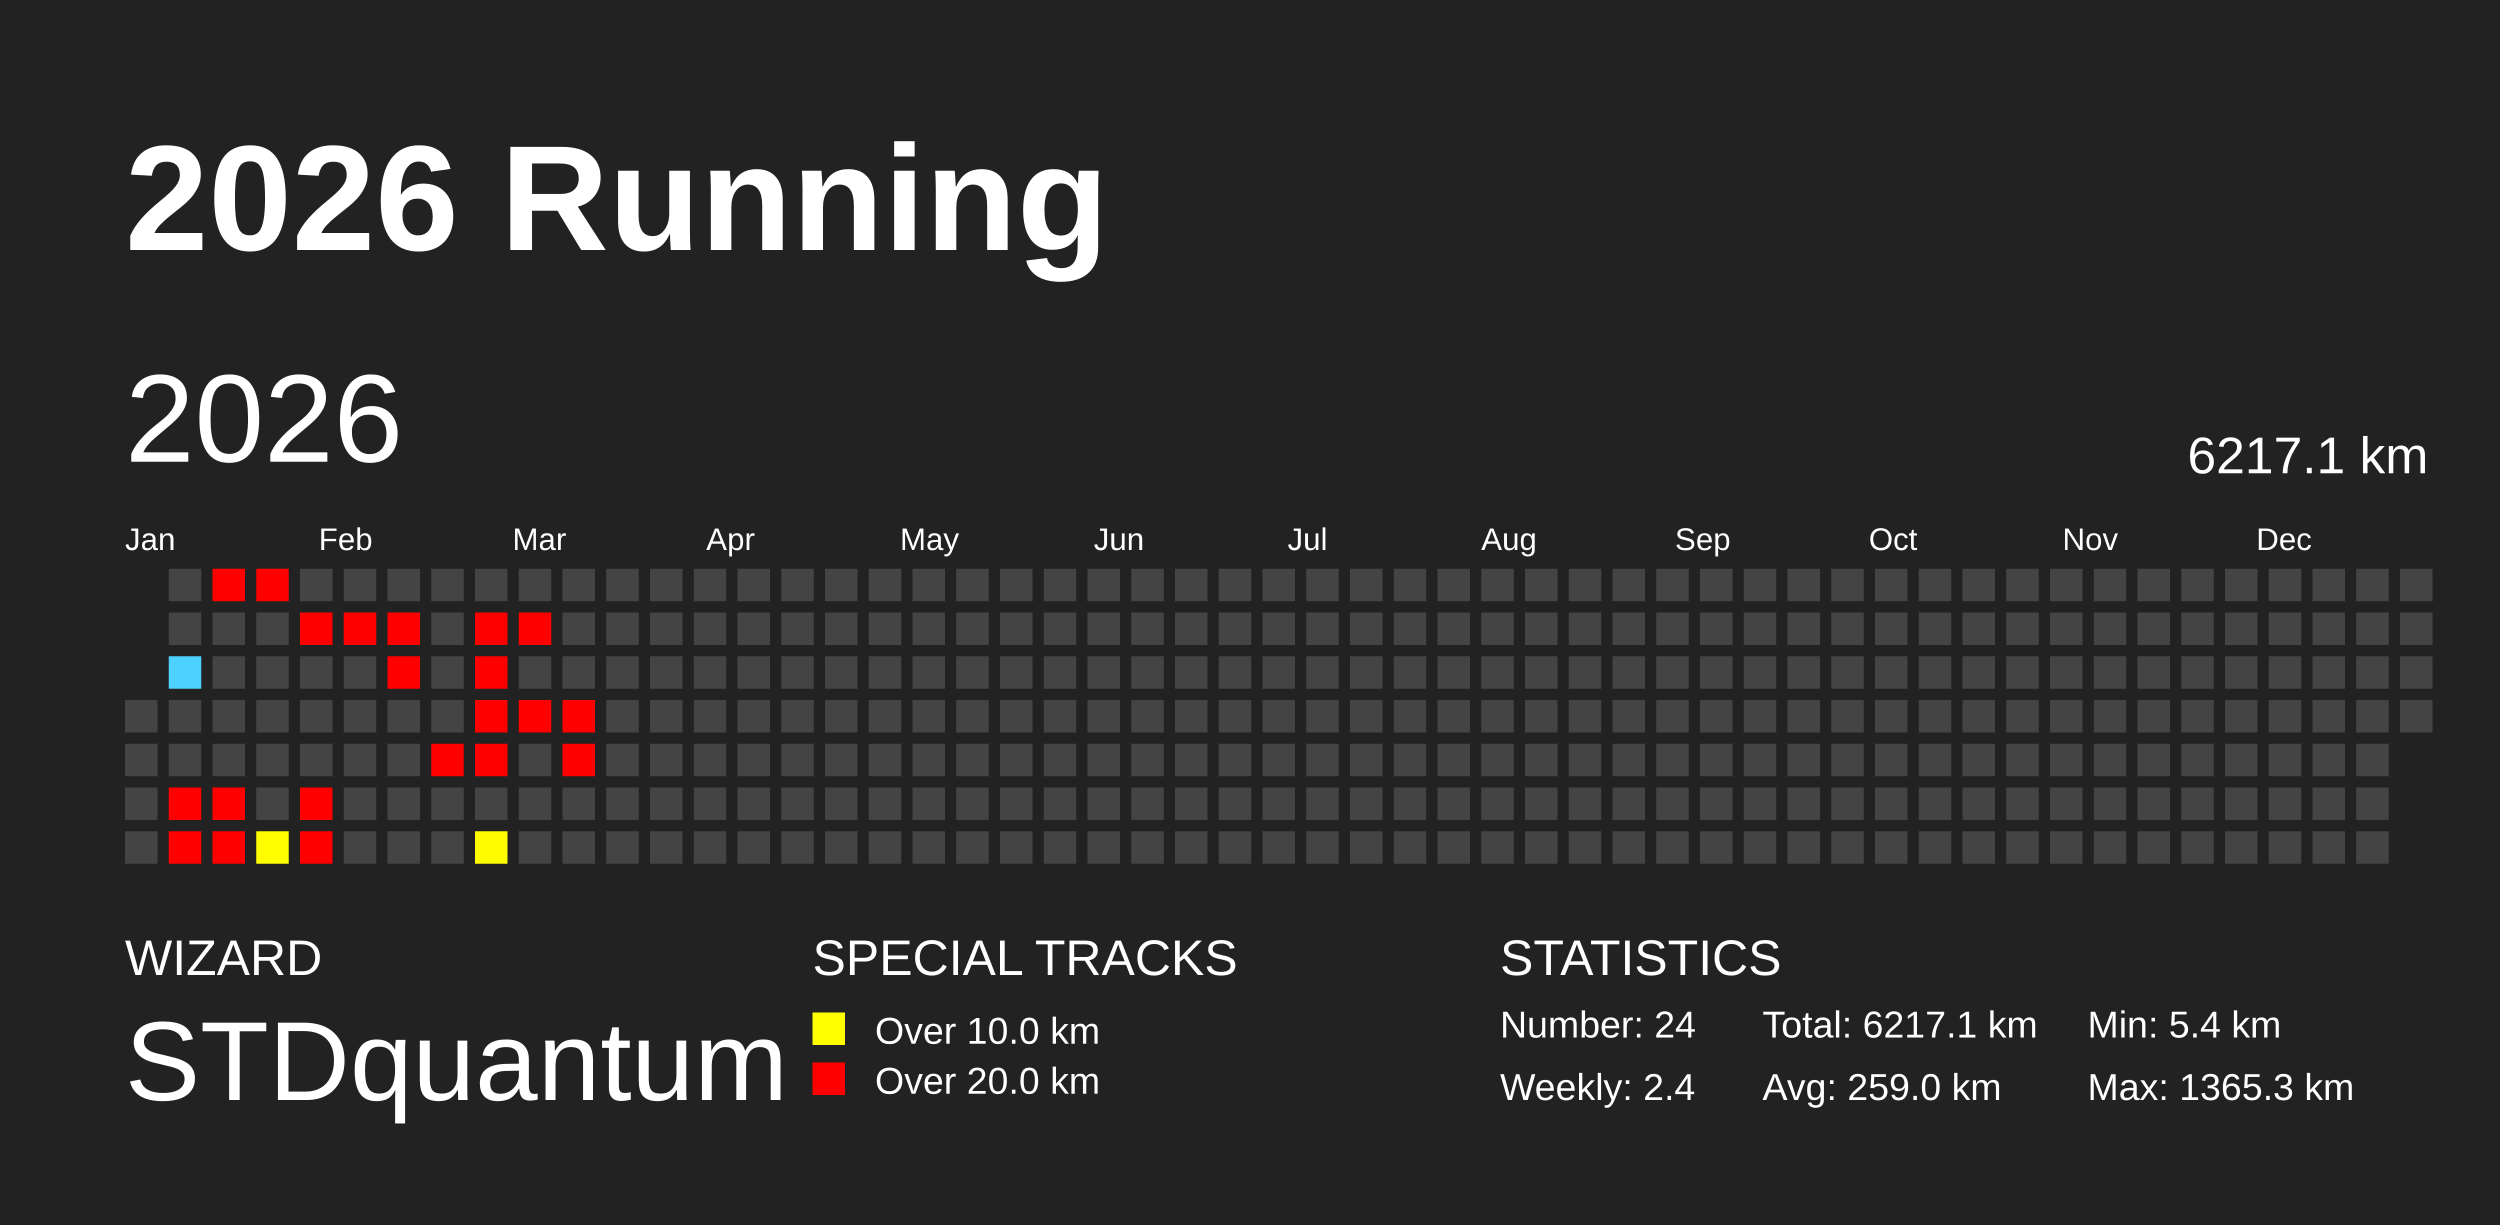
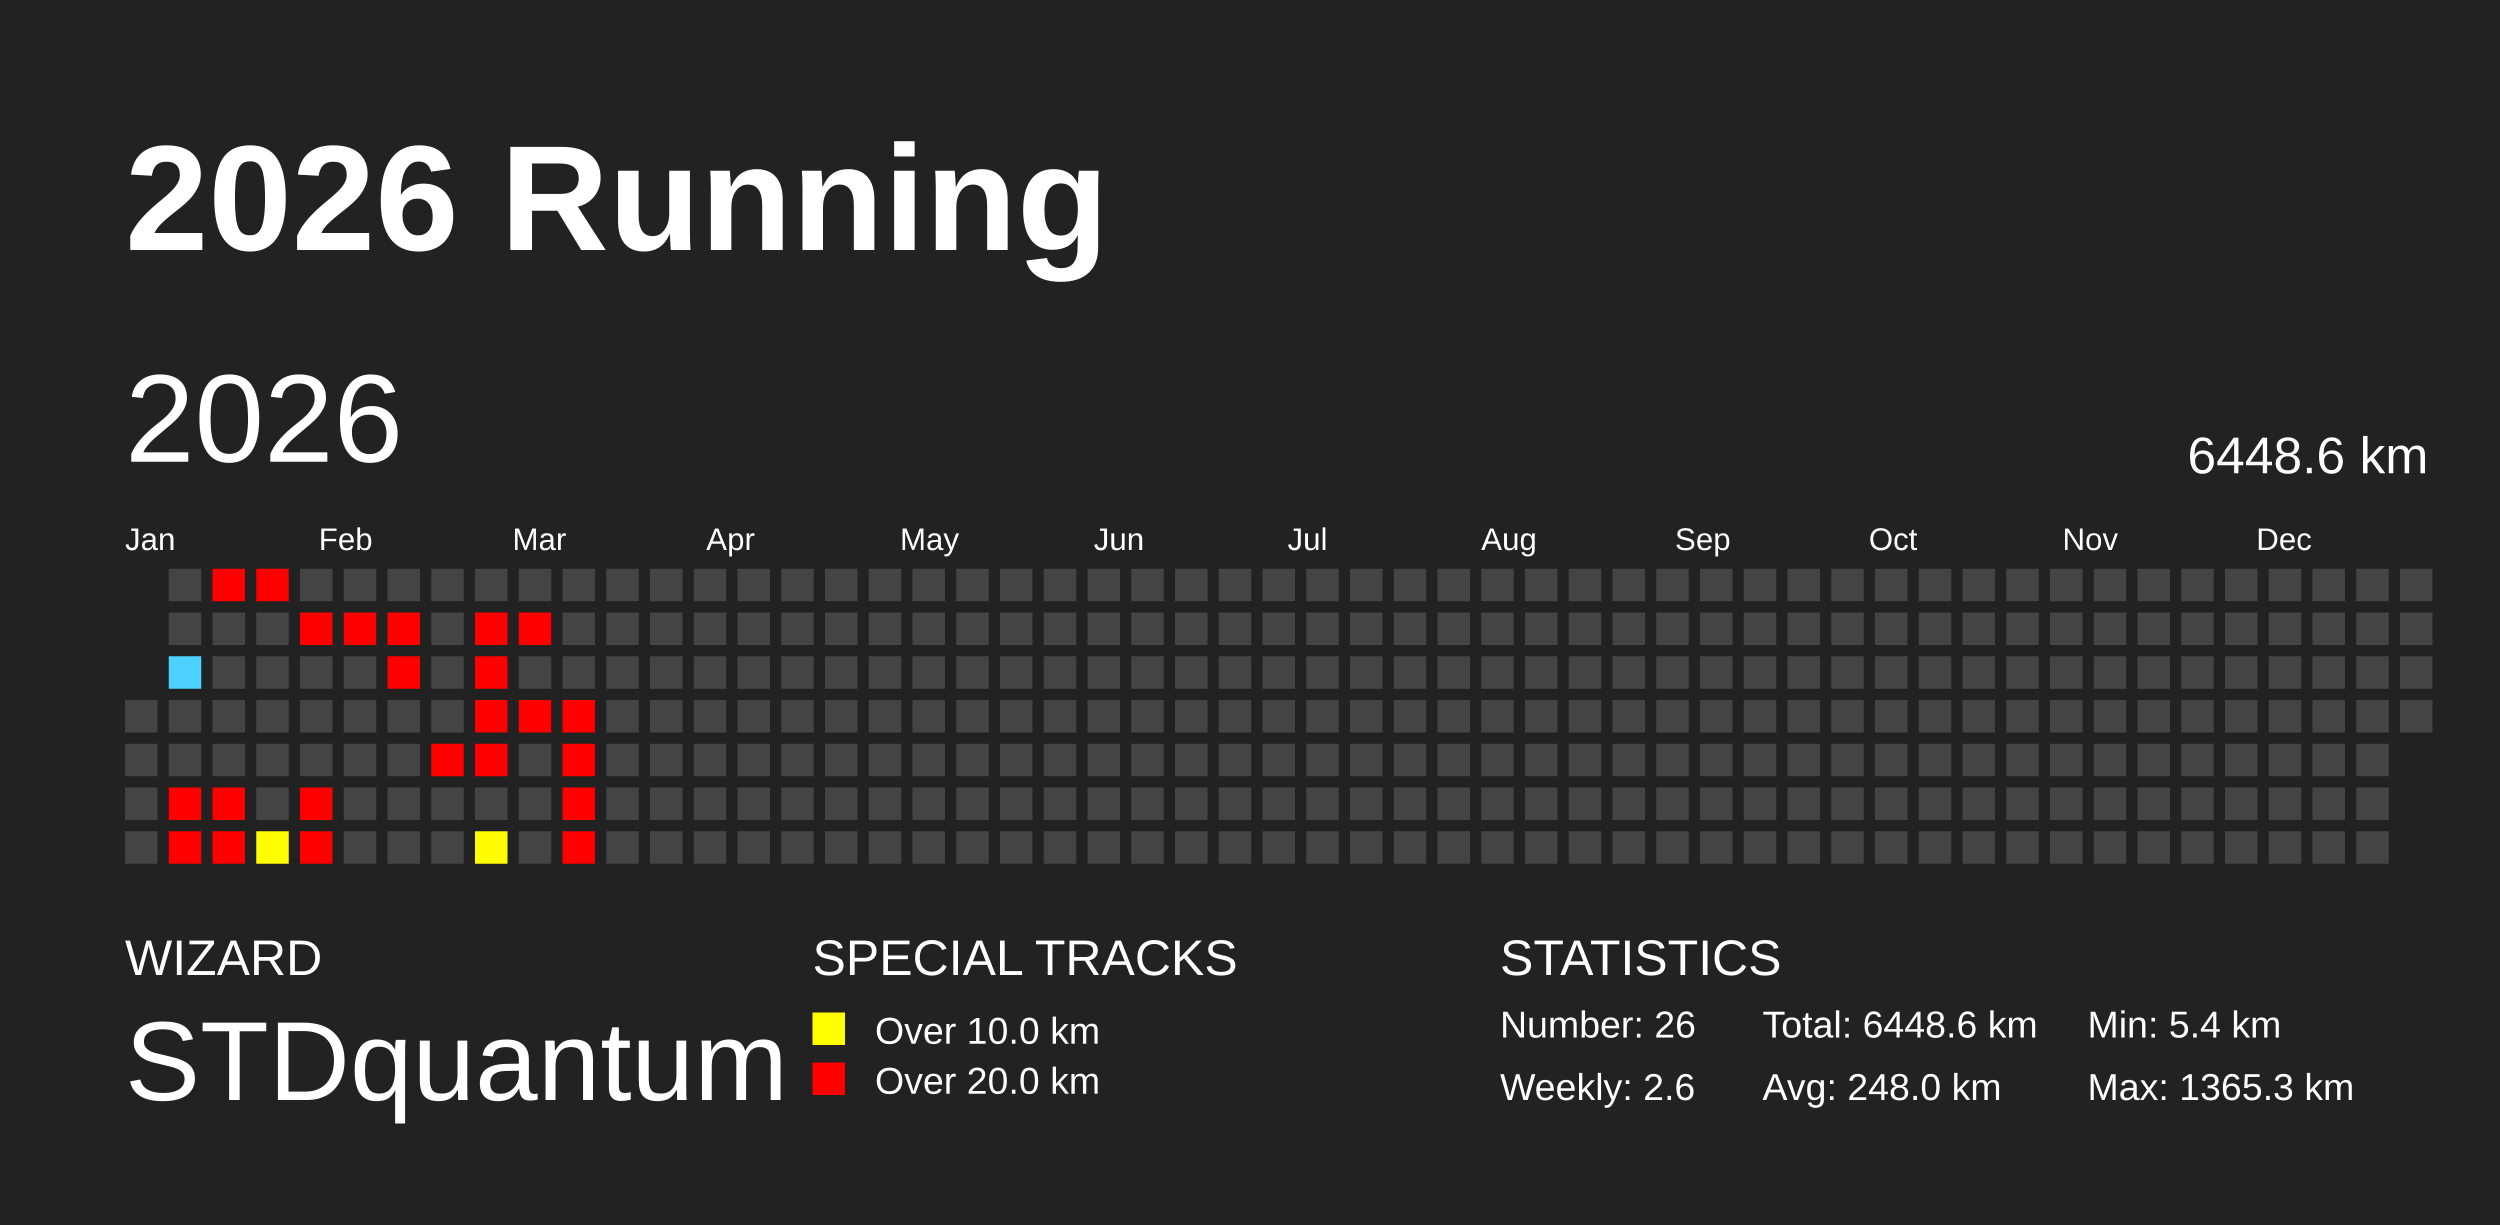
<svg xmlns="http://www.w3.org/2000/svg" baseProfile="full" height="98mm" version="1.1" viewBox="0,0,200,98" width="200mm">
  <defs />
  <rect fill="#222222" height="98" width="200" x="0" y="0" />
  <text fill="#FFFFFF" style="font-size:12px; font-family:Arial; font-weight:bold;" x="10" y="20">2026 Running</text>
  <text fill="#FFFFFF" style="font-size:4px; font-family:Arial" x="10" y="78">WIZARD</text>
  <text fill="#FFFFFF" style="font-size:9px; font-family:Arial" x="10" y="88">STDquantum</text>
  <text fill="#FFFFFF" style="font-size:4px; font-family:Arial" x="65" y="78">SPECIAL TRACKS</text>
  <rect fill="yellow" height="2.6" width="2.6" x="65" y="81" />
  <text fill="#FFFFFF" style="font-size:3px; font-family:Arial" x="70" y="83.5">Over 10.0 km</text>
  <rect fill="red" height="2.6" width="2.6" x="65" y="85" />
  <text fill="#FFFFFF" style="font-size:3px; font-family:Arial" x="70" y="87.5">Over 20.0 km</text>
  <text fill="#FFFFFF" style="font-size:4px; font-family:Arial" x="120" y="78">STATISTICS</text>
-   <text fill="#FFFFFF" style="font-size:3px; font-family:Arial" x="120" y="83">Number: 24</text>
-   <text fill="#FFFFFF" style="font-size:3px; font-family:Arial" x="120" y="88">Weekly: 2.4</text>
-   <text fill="#FFFFFF" style="font-size:3px; font-family:Arial" x="141" y="83">Total: 6217.1 km</text>
-   <text fill="#FFFFFF" style="font-size:3px; font-family:Arial" x="141" y="88">Avg: 259.0 km</text>
+   <text fill="#FFFFFF" style="font-size:3px; font-family:Arial" x="120" y="83">Number: 26</text>
+   <text fill="#FFFFFF" style="font-size:3px; font-family:Arial" x="120" y="88">Weekly: 2.6</text>
+   <text fill="#FFFFFF" style="font-size:3px; font-family:Arial" x="141" y="83">Total: 6448.6 km</text>
+   <text fill="#FFFFFF" style="font-size:3px; font-family:Arial" x="141" y="88">Avg: 248.0 km</text>
  <text fill="#FFFFFF" style="font-size:3px; font-family:Arial" x="167" y="83">Min: 5.4 km</text>
  <text fill="#FFFFFF" style="font-size:3px; font-family:Arial" x="167" y="88">Max: 1365.3 km</text>
  <text dominant-baseline="hanging" fill="#FFFFFF" style="font-size:10.0px; font-family:Arial;" x="10" y="30">2026</text>
-   <text dominant-baseline="hanging" fill="#FFFFFF" style="font-size:4.125px; font-family:Arial;" x="175" y="35">6217.1 km</text>
+   <text dominant-baseline="hanging" fill="#FFFFFF" style="font-size:4.125px; font-family:Arial;" x="175" y="35">6448.6 km</text>
  <text fill="#FFFFFF" style="font-size:2.5px; font-family:Arial" x="10.0" y="44">Jan</text>
  <text fill="#FFFFFF" style="font-size:2.5px; font-family:Arial" x="25.5" y="44">Feb</text>
  <text fill="#FFFFFF" style="font-size:2.5px; font-family:Arial" x="41.0" y="44">Mar</text>
  <text fill="#FFFFFF" style="font-size:2.5px; font-family:Arial" x="56.5" y="44">Apr</text>
  <text fill="#FFFFFF" style="font-size:2.5px; font-family:Arial" x="72.0" y="44">May</text>
  <text fill="#FFFFFF" style="font-size:2.5px; font-family:Arial" x="87.5" y="44">Jun</text>
  <text fill="#FFFFFF" style="font-size:2.5px; font-family:Arial" x="103.0" y="44">Jul</text>
  <text fill="#FFFFFF" style="font-size:2.5px; font-family:Arial" x="118.5" y="44">Aug</text>
  <text fill="#FFFFFF" style="font-size:2.5px; font-family:Arial" x="134.0" y="44">Sep</text>
  <text fill="#FFFFFF" style="font-size:2.5px; font-family:Arial" x="149.5" y="44">Oct</text>
  <text fill="#FFFFFF" style="font-size:2.5px; font-family:Arial" x="165.0" y="44">Nov</text>
  <text fill="#FFFFFF" style="font-size:2.5px; font-family:Arial" x="180.5" y="44">Dec</text>
  <rect fill="#444444" height="2.6" width="2.6" x="10.0" y="56.0" />
  <rect fill="#444444" height="2.6" width="2.6" x="10.0" y="59.5" />
  <rect fill="#444444" height="2.6" width="2.6" x="10.0" y="63.0" />
  <rect fill="#444444" height="2.6" width="2.6" x="10.0" y="66.5" />
  <rect fill="#444444" height="2.6" width="2.6" x="13.5" y="45.5" />
  <rect fill="#444444" height="2.6" width="2.6" x="13.5" y="49.0" />
  <rect fill="#4dd2ff" height="2.6" width="2.6" x="13.5" y="52.5" />
  <rect fill="#444444" height="2.6" width="2.6" x="13.5" y="56.0" />
  <rect fill="#444444" height="2.6" width="2.6" x="13.5" y="59.5" />
  <rect fill="red" height="2.6" width="2.6" x="13.5" y="63.0" />
  <rect fill="red" height="2.6" width="2.6" x="13.5" y="66.5" />
  <rect fill="red" height="2.6" width="2.6" x="17.0" y="45.5" />
  <rect fill="#444444" height="2.6" width="2.6" x="17.0" y="49.0" />
  <rect fill="#444444" height="2.6" width="2.6" x="17.0" y="52.5" />
  <rect fill="#444444" height="2.6" width="2.6" x="17.0" y="56.0" />
  <rect fill="#444444" height="2.6" width="2.6" x="17.0" y="59.5" />
  <rect fill="red" height="2.6" width="2.6" x="17.0" y="63.0" />
  <rect fill="red" height="2.6" width="2.6" x="17.0" y="66.5" />
  <rect fill="red" height="2.6" width="2.6" x="20.5" y="45.5" />
  <rect fill="#444444" height="2.6" width="2.6" x="20.5" y="49.0" />
  <rect fill="#444444" height="2.6" width="2.6" x="20.5" y="52.5" />
  <rect fill="#444444" height="2.6" width="2.6" x="20.5" y="56.0" />
  <rect fill="#444444" height="2.6" width="2.6" x="20.5" y="59.5" />
  <rect fill="#444444" height="2.6" width="2.6" x="20.5" y="63.0" />
  <rect fill="#fffd00" height="2.6" width="2.6" x="20.5" y="66.5" />
  <rect fill="#444444" height="2.6" width="2.6" x="24.0" y="45.5" />
  <rect fill="red" height="2.6" width="2.6" x="24.0" y="49.0" />
  <rect fill="#444444" height="2.6" width="2.6" x="24.0" y="52.5" />
  <rect fill="#444444" height="2.6" width="2.6" x="24.0" y="56.0" />
  <rect fill="#444444" height="2.6" width="2.6" x="24.0" y="59.5" />
  <rect fill="red" height="2.6" width="2.6" x="24.0" y="63.0" />
  <rect fill="red" height="2.6" width="2.6" x="24.0" y="66.5" />
  <rect fill="#444444" height="2.6" width="2.6" x="27.5" y="45.5" />
  <rect fill="red" height="2.6" width="2.6" x="27.5" y="49.0" />
  <rect fill="#444444" height="2.6" width="2.6" x="27.5" y="52.5" />
  <rect fill="#444444" height="2.6" width="2.6" x="27.5" y="56.0" />
  <rect fill="#444444" height="2.6" width="2.6" x="27.5" y="59.5" />
  <rect fill="#444444" height="2.6" width="2.6" x="27.5" y="63.0" />
  <rect fill="#444444" height="2.6" width="2.6" x="27.5" y="66.5" />
  <rect fill="#444444" height="2.6" width="2.6" x="31.0" y="45.5" />
  <rect fill="red" height="2.6" width="2.6" x="31.0" y="49.0" />
  <rect fill="red" height="2.6" width="2.6" x="31.0" y="52.5" />
  <rect fill="#444444" height="2.6" width="2.6" x="31.0" y="56.0" />
  <rect fill="#444444" height="2.6" width="2.6" x="31.0" y="59.5" />
  <rect fill="#444444" height="2.6" width="2.6" x="31.0" y="63.0" />
  <rect fill="#444444" height="2.6" width="2.6" x="31.0" y="66.5" />
  <rect fill="#444444" height="2.6" width="2.6" x="34.5" y="45.5" />
  <rect fill="#444444" height="2.6" width="2.6" x="34.5" y="49.0" />
  <rect fill="#444444" height="2.6" width="2.6" x="34.5" y="52.5" />
  <rect fill="#444444" height="2.6" width="2.6" x="34.5" y="56.0" />
  <rect fill="red" height="2.6" width="2.6" x="34.5" y="59.5" />
  <rect fill="#444444" height="2.6" width="2.6" x="34.5" y="63.0" />
  <rect fill="#444444" height="2.6" width="2.6" x="34.5" y="66.5" />
  <rect fill="#444444" height="2.6" width="2.6" x="38.0" y="45.5" />
  <rect fill="red" height="2.6" width="2.6" x="38.0" y="49.0" />
  <rect fill="red" height="2.6" width="2.6" x="38.0" y="52.5" />
  <rect fill="red" height="2.6" width="2.6" x="38.0" y="56.0" />
  <rect fill="red" height="2.6" width="2.6" x="38.0" y="59.5" />
  <rect fill="#444444" height="2.6" width="2.6" x="38.0" y="63.0" />
  <rect fill="#fffc00" height="2.6" width="2.6" x="38.0" y="66.5" />
  <rect fill="#444444" height="2.6" width="2.6" x="41.5" y="45.5" />
  <rect fill="red" height="2.6" width="2.6" x="41.5" y="49.0" />
  <rect fill="#444444" height="2.6" width="2.6" x="41.5" y="52.5" />
  <rect fill="red" height="2.6" width="2.6" x="41.5" y="56.0" />
  <rect fill="#444444" height="2.6" width="2.6" x="41.5" y="59.5" />
  <rect fill="#444444" height="2.6" width="2.6" x="41.5" y="63.0" />
  <rect fill="#444444" height="2.6" width="2.6" x="41.5" y="66.5" />
  <rect fill="#444444" height="2.6" width="2.6" x="45.0" y="45.5" />
  <rect fill="#444444" height="2.6" width="2.6" x="45.0" y="49.0" />
  <rect fill="#444444" height="2.6" width="2.6" x="45.0" y="52.5" />
  <rect fill="red" height="2.6" width="2.6" x="45.0" y="56.0" />
  <rect fill="red" height="2.6" width="2.6" x="45.0" y="59.5" />
-   <rect fill="#444444" height="2.6" width="2.6" x="45.0" y="63.0" />
-   <rect fill="#444444" height="2.6" width="2.6" x="45.0" y="66.5" />
+   <rect fill="red" height="2.6" width="2.6" x="45.0" y="63.0" />
+   <rect fill="red" height="2.6" width="2.6" x="45.0" y="66.5" />
  <rect fill="#444444" height="2.6" width="2.6" x="48.5" y="45.5" />
  <rect fill="#444444" height="2.6" width="2.6" x="48.5" y="49.0" />
  <rect fill="#444444" height="2.6" width="2.6" x="48.5" y="52.5" />
  <rect fill="#444444" height="2.6" width="2.6" x="48.5" y="56.0" />
  <rect fill="#444444" height="2.6" width="2.6" x="48.5" y="59.5" />
  <rect fill="#444444" height="2.6" width="2.6" x="48.5" y="63.0" />
  <rect fill="#444444" height="2.6" width="2.6" x="48.5" y="66.5" />
  <rect fill="#444444" height="2.6" width="2.6" x="52.0" y="45.5" />
  <rect fill="#444444" height="2.6" width="2.6" x="52.0" y="49.0" />
  <rect fill="#444444" height="2.6" width="2.6" x="52.0" y="52.5" />
  <rect fill="#444444" height="2.6" width="2.6" x="52.0" y="56.0" />
  <rect fill="#444444" height="2.6" width="2.6" x="52.0" y="59.5" />
  <rect fill="#444444" height="2.6" width="2.6" x="52.0" y="63.0" />
  <rect fill="#444444" height="2.6" width="2.6" x="52.0" y="66.5" />
  <rect fill="#444444" height="2.6" width="2.6" x="55.5" y="45.5" />
  <rect fill="#444444" height="2.6" width="2.6" x="55.5" y="49.0" />
  <rect fill="#444444" height="2.6" width="2.6" x="55.5" y="52.5" />
  <rect fill="#444444" height="2.6" width="2.6" x="55.5" y="56.0" />
  <rect fill="#444444" height="2.6" width="2.6" x="55.5" y="59.5" />
  <rect fill="#444444" height="2.6" width="2.6" x="55.5" y="63.0" />
  <rect fill="#444444" height="2.6" width="2.6" x="55.5" y="66.5" />
  <rect fill="#444444" height="2.6" width="2.6" x="59.0" y="45.5" />
  <rect fill="#444444" height="2.6" width="2.6" x="59.0" y="49.0" />
  <rect fill="#444444" height="2.6" width="2.6" x="59.0" y="52.5" />
  <rect fill="#444444" height="2.6" width="2.6" x="59.0" y="56.0" />
  <rect fill="#444444" height="2.6" width="2.6" x="59.0" y="59.5" />
  <rect fill="#444444" height="2.6" width="2.6" x="59.0" y="63.0" />
  <rect fill="#444444" height="2.6" width="2.6" x="59.0" y="66.5" />
  <rect fill="#444444" height="2.6" width="2.6" x="62.5" y="45.5" />
  <rect fill="#444444" height="2.6" width="2.6" x="62.5" y="49.0" />
  <rect fill="#444444" height="2.6" width="2.6" x="62.5" y="52.5" />
  <rect fill="#444444" height="2.6" width="2.6" x="62.5" y="56.0" />
  <rect fill="#444444" height="2.6" width="2.6" x="62.5" y="59.5" />
  <rect fill="#444444" height="2.6" width="2.6" x="62.5" y="63.0" />
  <rect fill="#444444" height="2.6" width="2.6" x="62.5" y="66.5" />
  <rect fill="#444444" height="2.6" width="2.6" x="66.0" y="45.5" />
  <rect fill="#444444" height="2.6" width="2.6" x="66.0" y="49.0" />
  <rect fill="#444444" height="2.6" width="2.6" x="66.0" y="52.5" />
  <rect fill="#444444" height="2.6" width="2.6" x="66.0" y="56.0" />
  <rect fill="#444444" height="2.6" width="2.6" x="66.0" y="59.5" />
  <rect fill="#444444" height="2.6" width="2.6" x="66.0" y="63.0" />
  <rect fill="#444444" height="2.6" width="2.6" x="66.0" y="66.5" />
  <rect fill="#444444" height="2.6" width="2.6" x="69.5" y="45.5" />
  <rect fill="#444444" height="2.6" width="2.6" x="69.5" y="49.0" />
  <rect fill="#444444" height="2.6" width="2.6" x="69.5" y="52.5" />
  <rect fill="#444444" height="2.6" width="2.6" x="69.5" y="56.0" />
  <rect fill="#444444" height="2.6" width="2.6" x="69.5" y="59.5" />
  <rect fill="#444444" height="2.6" width="2.6" x="69.5" y="63.0" />
  <rect fill="#444444" height="2.6" width="2.6" x="69.5" y="66.5" />
  <rect fill="#444444" height="2.6" width="2.6" x="73.0" y="45.5" />
  <rect fill="#444444" height="2.6" width="2.6" x="73.0" y="49.0" />
  <rect fill="#444444" height="2.6" width="2.6" x="73.0" y="52.5" />
  <rect fill="#444444" height="2.6" width="2.6" x="73.0" y="56.0" />
  <rect fill="#444444" height="2.6" width="2.6" x="73.0" y="59.5" />
  <rect fill="#444444" height="2.6" width="2.6" x="73.0" y="63.0" />
  <rect fill="#444444" height="2.6" width="2.6" x="73.0" y="66.5" />
  <rect fill="#444444" height="2.6" width="2.6" x="76.5" y="45.5" />
  <rect fill="#444444" height="2.6" width="2.6" x="76.5" y="49.0" />
  <rect fill="#444444" height="2.6" width="2.6" x="76.5" y="52.5" />
  <rect fill="#444444" height="2.6" width="2.6" x="76.5" y="56.0" />
  <rect fill="#444444" height="2.6" width="2.6" x="76.5" y="59.5" />
  <rect fill="#444444" height="2.6" width="2.6" x="76.5" y="63.0" />
  <rect fill="#444444" height="2.6" width="2.6" x="76.5" y="66.5" />
  <rect fill="#444444" height="2.6" width="2.6" x="80.0" y="45.5" />
  <rect fill="#444444" height="2.6" width="2.6" x="80.0" y="49.0" />
  <rect fill="#444444" height="2.6" width="2.6" x="80.0" y="52.5" />
  <rect fill="#444444" height="2.6" width="2.6" x="80.0" y="56.0" />
  <rect fill="#444444" height="2.6" width="2.6" x="80.0" y="59.5" />
  <rect fill="#444444" height="2.6" width="2.6" x="80.0" y="63.0" />
  <rect fill="#444444" height="2.6" width="2.6" x="80.0" y="66.5" />
  <rect fill="#444444" height="2.6" width="2.6" x="83.5" y="45.5" />
  <rect fill="#444444" height="2.6" width="2.6" x="83.5" y="49.0" />
  <rect fill="#444444" height="2.6" width="2.6" x="83.5" y="52.5" />
  <rect fill="#444444" height="2.6" width="2.6" x="83.5" y="56.0" />
  <rect fill="#444444" height="2.6" width="2.6" x="83.5" y="59.5" />
  <rect fill="#444444" height="2.6" width="2.6" x="83.5" y="63.0" />
  <rect fill="#444444" height="2.6" width="2.6" x="83.5" y="66.5" />
  <rect fill="#444444" height="2.6" width="2.6" x="87.0" y="45.5" />
  <rect fill="#444444" height="2.6" width="2.6" x="87.0" y="49.0" />
  <rect fill="#444444" height="2.6" width="2.6" x="87.0" y="52.5" />
  <rect fill="#444444" height="2.6" width="2.6" x="87.0" y="56.0" />
  <rect fill="#444444" height="2.6" width="2.6" x="87.0" y="59.5" />
  <rect fill="#444444" height="2.6" width="2.6" x="87.0" y="63.0" />
  <rect fill="#444444" height="2.6" width="2.6" x="87.0" y="66.5" />
  <rect fill="#444444" height="2.6" width="2.6" x="90.5" y="45.5" />
  <rect fill="#444444" height="2.6" width="2.6" x="90.5" y="49.0" />
  <rect fill="#444444" height="2.6" width="2.6" x="90.5" y="52.5" />
  <rect fill="#444444" height="2.6" width="2.6" x="90.5" y="56.0" />
  <rect fill="#444444" height="2.6" width="2.6" x="90.5" y="59.5" />
  <rect fill="#444444" height="2.6" width="2.6" x="90.5" y="63.0" />
  <rect fill="#444444" height="2.6" width="2.6" x="90.5" y="66.5" />
  <rect fill="#444444" height="2.6" width="2.6" x="94.0" y="45.5" />
  <rect fill="#444444" height="2.6" width="2.6" x="94.0" y="49.0" />
  <rect fill="#444444" height="2.6" width="2.6" x="94.0" y="52.5" />
  <rect fill="#444444" height="2.6" width="2.6" x="94.0" y="56.0" />
  <rect fill="#444444" height="2.6" width="2.6" x="94.0" y="59.5" />
  <rect fill="#444444" height="2.6" width="2.6" x="94.0" y="63.0" />
  <rect fill="#444444" height="2.6" width="2.6" x="94.0" y="66.5" />
  <rect fill="#444444" height="2.6" width="2.6" x="97.5" y="45.5" />
  <rect fill="#444444" height="2.6" width="2.6" x="97.5" y="49.0" />
  <rect fill="#444444" height="2.6" width="2.6" x="97.5" y="52.5" />
  <rect fill="#444444" height="2.6" width="2.6" x="97.5" y="56.0" />
  <rect fill="#444444" height="2.6" width="2.6" x="97.5" y="59.5" />
  <rect fill="#444444" height="2.6" width="2.6" x="97.5" y="63.0" />
  <rect fill="#444444" height="2.6" width="2.6" x="97.5" y="66.5" />
  <rect fill="#444444" height="2.6" width="2.6" x="101.0" y="45.5" />
  <rect fill="#444444" height="2.6" width="2.6" x="101.0" y="49.0" />
  <rect fill="#444444" height="2.6" width="2.6" x="101.0" y="52.5" />
  <rect fill="#444444" height="2.6" width="2.6" x="101.0" y="56.0" />
  <rect fill="#444444" height="2.6" width="2.6" x="101.0" y="59.5" />
  <rect fill="#444444" height="2.6" width="2.6" x="101.0" y="63.0" />
  <rect fill="#444444" height="2.6" width="2.6" x="101.0" y="66.5" />
  <rect fill="#444444" height="2.6" width="2.6" x="104.5" y="45.5" />
  <rect fill="#444444" height="2.6" width="2.6" x="104.5" y="49.0" />
  <rect fill="#444444" height="2.6" width="2.6" x="104.5" y="52.5" />
  <rect fill="#444444" height="2.6" width="2.6" x="104.5" y="56.0" />
  <rect fill="#444444" height="2.6" width="2.6" x="104.5" y="59.5" />
  <rect fill="#444444" height="2.6" width="2.6" x="104.5" y="63.0" />
  <rect fill="#444444" height="2.6" width="2.6" x="104.5" y="66.5" />
  <rect fill="#444444" height="2.6" width="2.6" x="108.0" y="45.5" />
  <rect fill="#444444" height="2.6" width="2.6" x="108.0" y="49.0" />
  <rect fill="#444444" height="2.6" width="2.6" x="108.0" y="52.5" />
  <rect fill="#444444" height="2.6" width="2.6" x="108.0" y="56.0" />
  <rect fill="#444444" height="2.6" width="2.6" x="108.0" y="59.5" />
  <rect fill="#444444" height="2.6" width="2.6" x="108.0" y="63.0" />
  <rect fill="#444444" height="2.6" width="2.6" x="108.0" y="66.5" />
  <rect fill="#444444" height="2.6" width="2.6" x="111.5" y="45.5" />
  <rect fill="#444444" height="2.6" width="2.6" x="111.5" y="49.0" />
  <rect fill="#444444" height="2.6" width="2.6" x="111.5" y="52.5" />
  <rect fill="#444444" height="2.6" width="2.6" x="111.5" y="56.0" />
  <rect fill="#444444" height="2.6" width="2.6" x="111.5" y="59.5" />
  <rect fill="#444444" height="2.6" width="2.6" x="111.5" y="63.0" />
  <rect fill="#444444" height="2.6" width="2.6" x="111.5" y="66.5" />
  <rect fill="#444444" height="2.6" width="2.6" x="115.0" y="45.5" />
  <rect fill="#444444" height="2.6" width="2.6" x="115.0" y="49.0" />
  <rect fill="#444444" height="2.6" width="2.6" x="115.0" y="52.5" />
  <rect fill="#444444" height="2.6" width="2.6" x="115.0" y="56.0" />
  <rect fill="#444444" height="2.6" width="2.6" x="115.0" y="59.5" />
  <rect fill="#444444" height="2.6" width="2.6" x="115.0" y="63.0" />
  <rect fill="#444444" height="2.6" width="2.6" x="115.0" y="66.5" />
  <rect fill="#444444" height="2.6" width="2.6" x="118.5" y="45.5" />
  <rect fill="#444444" height="2.6" width="2.6" x="118.5" y="49.0" />
  <rect fill="#444444" height="2.6" width="2.6" x="118.5" y="52.5" />
  <rect fill="#444444" height="2.6" width="2.6" x="118.5" y="56.0" />
  <rect fill="#444444" height="2.6" width="2.6" x="118.5" y="59.5" />
  <rect fill="#444444" height="2.6" width="2.6" x="118.5" y="63.0" />
  <rect fill="#444444" height="2.6" width="2.6" x="118.5" y="66.5" />
  <rect fill="#444444" height="2.6" width="2.6" x="122.0" y="45.5" />
  <rect fill="#444444" height="2.6" width="2.6" x="122.0" y="49.0" />
  <rect fill="#444444" height="2.6" width="2.6" x="122.0" y="52.5" />
  <rect fill="#444444" height="2.6" width="2.6" x="122.0" y="56.0" />
  <rect fill="#444444" height="2.6" width="2.6" x="122.0" y="59.5" />
  <rect fill="#444444" height="2.6" width="2.6" x="122.0" y="63.0" />
  <rect fill="#444444" height="2.6" width="2.6" x="122.0" y="66.5" />
  <rect fill="#444444" height="2.6" width="2.6" x="125.5" y="45.5" />
  <rect fill="#444444" height="2.6" width="2.6" x="125.5" y="49.0" />
  <rect fill="#444444" height="2.6" width="2.6" x="125.5" y="52.5" />
  <rect fill="#444444" height="2.6" width="2.6" x="125.5" y="56.0" />
  <rect fill="#444444" height="2.6" width="2.6" x="125.5" y="59.5" />
  <rect fill="#444444" height="2.6" width="2.6" x="125.5" y="63.0" />
  <rect fill="#444444" height="2.6" width="2.6" x="125.5" y="66.5" />
  <rect fill="#444444" height="2.6" width="2.6" x="129.0" y="45.5" />
  <rect fill="#444444" height="2.6" width="2.6" x="129.0" y="49.0" />
  <rect fill="#444444" height="2.6" width="2.6" x="129.0" y="52.5" />
  <rect fill="#444444" height="2.6" width="2.6" x="129.0" y="56.0" />
  <rect fill="#444444" height="2.6" width="2.6" x="129.0" y="59.5" />
  <rect fill="#444444" height="2.6" width="2.6" x="129.0" y="63.0" />
  <rect fill="#444444" height="2.6" width="2.6" x="129.0" y="66.5" />
  <rect fill="#444444" height="2.6" width="2.6" x="132.5" y="45.5" />
  <rect fill="#444444" height="2.6" width="2.6" x="132.5" y="49.0" />
  <rect fill="#444444" height="2.6" width="2.6" x="132.5" y="52.5" />
  <rect fill="#444444" height="2.6" width="2.6" x="132.5" y="56.0" />
  <rect fill="#444444" height="2.6" width="2.6" x="132.5" y="59.5" />
  <rect fill="#444444" height="2.6" width="2.6" x="132.5" y="63.0" />
  <rect fill="#444444" height="2.6" width="2.6" x="132.5" y="66.5" />
  <rect fill="#444444" height="2.6" width="2.6" x="136.0" y="45.5" />
  <rect fill="#444444" height="2.6" width="2.6" x="136.0" y="49.0" />
  <rect fill="#444444" height="2.6" width="2.6" x="136.0" y="52.5" />
  <rect fill="#444444" height="2.6" width="2.6" x="136.0" y="56.0" />
  <rect fill="#444444" height="2.6" width="2.6" x="136.0" y="59.5" />
  <rect fill="#444444" height="2.6" width="2.6" x="136.0" y="63.0" />
  <rect fill="#444444" height="2.6" width="2.6" x="136.0" y="66.5" />
  <rect fill="#444444" height="2.6" width="2.6" x="139.5" y="45.5" />
  <rect fill="#444444" height="2.6" width="2.6" x="139.5" y="49.0" />
  <rect fill="#444444" height="2.6" width="2.6" x="139.5" y="52.5" />
  <rect fill="#444444" height="2.6" width="2.6" x="139.5" y="56.0" />
  <rect fill="#444444" height="2.6" width="2.6" x="139.5" y="59.5" />
  <rect fill="#444444" height="2.6" width="2.6" x="139.5" y="63.0" />
  <rect fill="#444444" height="2.6" width="2.6" x="139.5" y="66.5" />
  <rect fill="#444444" height="2.6" width="2.6" x="143.0" y="45.5" />
  <rect fill="#444444" height="2.6" width="2.6" x="143.0" y="49.0" />
  <rect fill="#444444" height="2.6" width="2.6" x="143.0" y="52.5" />
  <rect fill="#444444" height="2.6" width="2.6" x="143.0" y="56.0" />
  <rect fill="#444444" height="2.6" width="2.6" x="143.0" y="59.5" />
  <rect fill="#444444" height="2.6" width="2.6" x="143.0" y="63.0" />
  <rect fill="#444444" height="2.6" width="2.6" x="143.0" y="66.5" />
  <rect fill="#444444" height="2.6" width="2.6" x="146.5" y="45.5" />
  <rect fill="#444444" height="2.6" width="2.6" x="146.5" y="49.0" />
  <rect fill="#444444" height="2.6" width="2.6" x="146.5" y="52.5" />
  <rect fill="#444444" height="2.6" width="2.6" x="146.5" y="56.0" />
  <rect fill="#444444" height="2.6" width="2.6" x="146.5" y="59.5" />
  <rect fill="#444444" height="2.6" width="2.6" x="146.5" y="63.0" />
  <rect fill="#444444" height="2.6" width="2.6" x="146.5" y="66.5" />
  <rect fill="#444444" height="2.6" width="2.6" x="150.0" y="45.5" />
  <rect fill="#444444" height="2.6" width="2.6" x="150.0" y="49.0" />
  <rect fill="#444444" height="2.6" width="2.6" x="150.0" y="52.5" />
  <rect fill="#444444" height="2.6" width="2.6" x="150.0" y="56.0" />
  <rect fill="#444444" height="2.6" width="2.6" x="150.0" y="59.5" />
  <rect fill="#444444" height="2.6" width="2.6" x="150.0" y="63.0" />
  <rect fill="#444444" height="2.6" width="2.6" x="150.0" y="66.5" />
  <rect fill="#444444" height="2.6" width="2.6" x="153.5" y="45.5" />
  <rect fill="#444444" height="2.6" width="2.6" x="153.5" y="49.0" />
  <rect fill="#444444" height="2.6" width="2.6" x="153.5" y="52.5" />
  <rect fill="#444444" height="2.6" width="2.6" x="153.5" y="56.0" />
  <rect fill="#444444" height="2.6" width="2.6" x="153.5" y="59.5" />
  <rect fill="#444444" height="2.6" width="2.6" x="153.5" y="63.0" />
  <rect fill="#444444" height="2.6" width="2.6" x="153.5" y="66.5" />
  <rect fill="#444444" height="2.6" width="2.6" x="157.0" y="45.5" />
  <rect fill="#444444" height="2.6" width="2.6" x="157.0" y="49.0" />
  <rect fill="#444444" height="2.6" width="2.6" x="157.0" y="52.5" />
  <rect fill="#444444" height="2.6" width="2.6" x="157.0" y="56.0" />
  <rect fill="#444444" height="2.6" width="2.6" x="157.0" y="59.5" />
  <rect fill="#444444" height="2.6" width="2.6" x="157.0" y="63.0" />
  <rect fill="#444444" height="2.6" width="2.6" x="157.0" y="66.5" />
  <rect fill="#444444" height="2.6" width="2.6" x="160.5" y="45.5" />
  <rect fill="#444444" height="2.6" width="2.6" x="160.5" y="49.0" />
  <rect fill="#444444" height="2.6" width="2.6" x="160.5" y="52.5" />
  <rect fill="#444444" height="2.6" width="2.6" x="160.5" y="56.0" />
  <rect fill="#444444" height="2.6" width="2.6" x="160.5" y="59.5" />
  <rect fill="#444444" height="2.6" width="2.6" x="160.5" y="63.0" />
  <rect fill="#444444" height="2.6" width="2.6" x="160.5" y="66.5" />
  <rect fill="#444444" height="2.6" width="2.6" x="164.0" y="45.5" />
  <rect fill="#444444" height="2.6" width="2.6" x="164.0" y="49.0" />
  <rect fill="#444444" height="2.6" width="2.6" x="164.0" y="52.5" />
  <rect fill="#444444" height="2.6" width="2.6" x="164.0" y="56.0" />
  <rect fill="#444444" height="2.6" width="2.6" x="164.0" y="59.5" />
  <rect fill="#444444" height="2.6" width="2.6" x="164.0" y="63.0" />
  <rect fill="#444444" height="2.6" width="2.6" x="164.0" y="66.5" />
  <rect fill="#444444" height="2.6" width="2.6" x="167.5" y="45.5" />
  <rect fill="#444444" height="2.6" width="2.6" x="167.5" y="49.0" />
  <rect fill="#444444" height="2.6" width="2.6" x="167.5" y="52.5" />
  <rect fill="#444444" height="2.6" width="2.6" x="167.5" y="56.0" />
  <rect fill="#444444" height="2.6" width="2.6" x="167.5" y="59.5" />
  <rect fill="#444444" height="2.6" width="2.6" x="167.5" y="63.0" />
  <rect fill="#444444" height="2.6" width="2.6" x="167.5" y="66.5" />
  <rect fill="#444444" height="2.6" width="2.6" x="171.0" y="45.5" />
  <rect fill="#444444" height="2.6" width="2.6" x="171.0" y="49.0" />
  <rect fill="#444444" height="2.6" width="2.6" x="171.0" y="52.5" />
  <rect fill="#444444" height="2.6" width="2.6" x="171.0" y="56.0" />
  <rect fill="#444444" height="2.6" width="2.6" x="171.0" y="59.5" />
  <rect fill="#444444" height="2.6" width="2.6" x="171.0" y="63.0" />
  <rect fill="#444444" height="2.6" width="2.6" x="171.0" y="66.5" />
  <rect fill="#444444" height="2.6" width="2.6" x="174.5" y="45.5" />
  <rect fill="#444444" height="2.6" width="2.6" x="174.5" y="49.0" />
  <rect fill="#444444" height="2.6" width="2.6" x="174.5" y="52.5" />
  <rect fill="#444444" height="2.6" width="2.6" x="174.5" y="56.0" />
  <rect fill="#444444" height="2.6" width="2.6" x="174.5" y="59.5" />
  <rect fill="#444444" height="2.6" width="2.6" x="174.5" y="63.0" />
  <rect fill="#444444" height="2.6" width="2.6" x="174.5" y="66.5" />
  <rect fill="#444444" height="2.6" width="2.6" x="178.0" y="45.5" />
  <rect fill="#444444" height="2.6" width="2.6" x="178.0" y="49.0" />
  <rect fill="#444444" height="2.6" width="2.6" x="178.0" y="52.5" />
  <rect fill="#444444" height="2.6" width="2.6" x="178.0" y="56.0" />
  <rect fill="#444444" height="2.6" width="2.6" x="178.0" y="59.5" />
  <rect fill="#444444" height="2.6" width="2.6" x="178.0" y="63.0" />
  <rect fill="#444444" height="2.6" width="2.6" x="178.0" y="66.5" />
  <rect fill="#444444" height="2.6" width="2.6" x="181.5" y="45.5" />
  <rect fill="#444444" height="2.6" width="2.6" x="181.5" y="49.0" />
  <rect fill="#444444" height="2.6" width="2.6" x="181.5" y="52.5" />
  <rect fill="#444444" height="2.6" width="2.6" x="181.5" y="56.0" />
  <rect fill="#444444" height="2.6" width="2.6" x="181.5" y="59.5" />
  <rect fill="#444444" height="2.6" width="2.6" x="181.5" y="63.0" />
  <rect fill="#444444" height="2.6" width="2.6" x="181.5" y="66.5" />
  <rect fill="#444444" height="2.6" width="2.6" x="185.0" y="45.5" />
  <rect fill="#444444" height="2.6" width="2.6" x="185.0" y="49.0" />
  <rect fill="#444444" height="2.6" width="2.6" x="185.0" y="52.5" />
  <rect fill="#444444" height="2.6" width="2.6" x="185.0" y="56.0" />
  <rect fill="#444444" height="2.6" width="2.6" x="185.0" y="59.5" />
  <rect fill="#444444" height="2.6" width="2.6" x="185.0" y="63.0" />
  <rect fill="#444444" height="2.6" width="2.6" x="185.0" y="66.5" />
  <rect fill="#444444" height="2.6" width="2.6" x="188.5" y="45.5" />
  <rect fill="#444444" height="2.6" width="2.6" x="188.5" y="49.0" />
  <rect fill="#444444" height="2.6" width="2.6" x="188.5" y="52.5" />
  <rect fill="#444444" height="2.6" width="2.6" x="188.5" y="56.0" />
  <rect fill="#444444" height="2.6" width="2.6" x="188.5" y="59.5" />
  <rect fill="#444444" height="2.6" width="2.6" x="188.5" y="63.0" />
  <rect fill="#444444" height="2.6" width="2.6" x="188.5" y="66.5" />
  <rect fill="#444444" height="2.6" width="2.6" x="192.0" y="45.5" />
  <rect fill="#444444" height="2.6" width="2.6" x="192.0" y="49.0" />
  <rect fill="#444444" height="2.6" width="2.6" x="192.0" y="52.5" />
  <rect fill="#444444" height="2.6" width="2.6" x="192.0" y="56.0" />
</svg>
